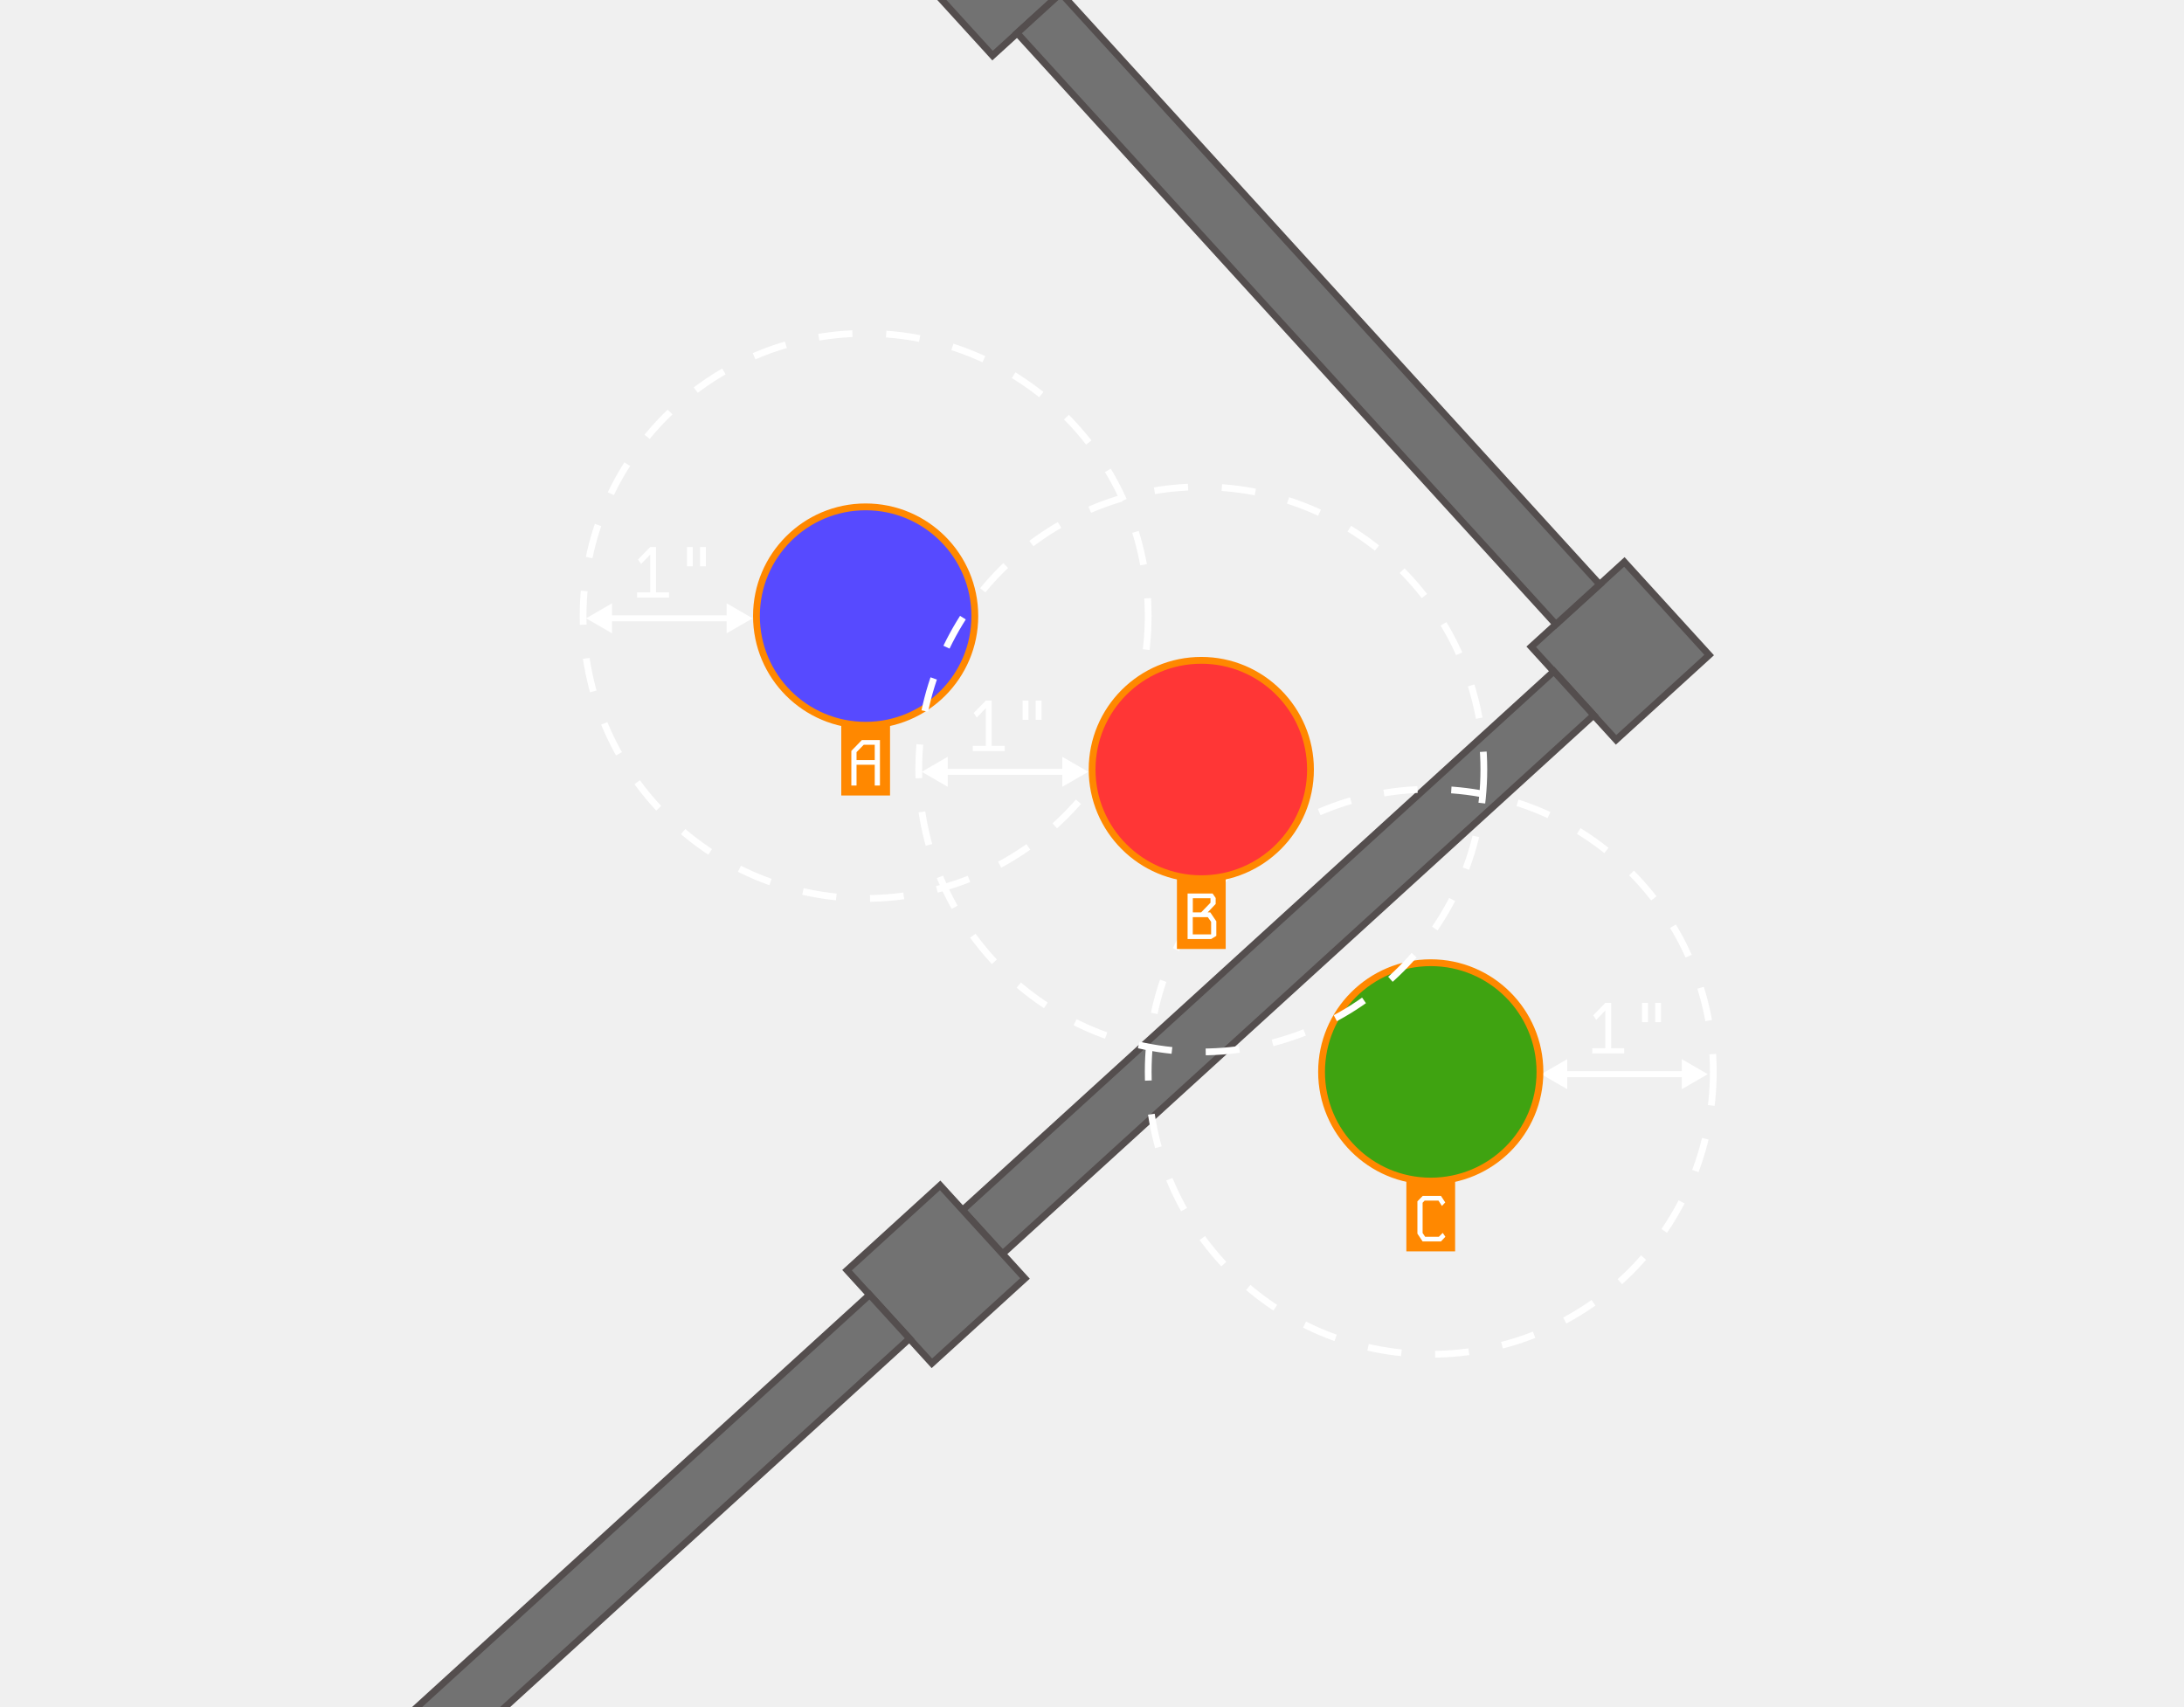
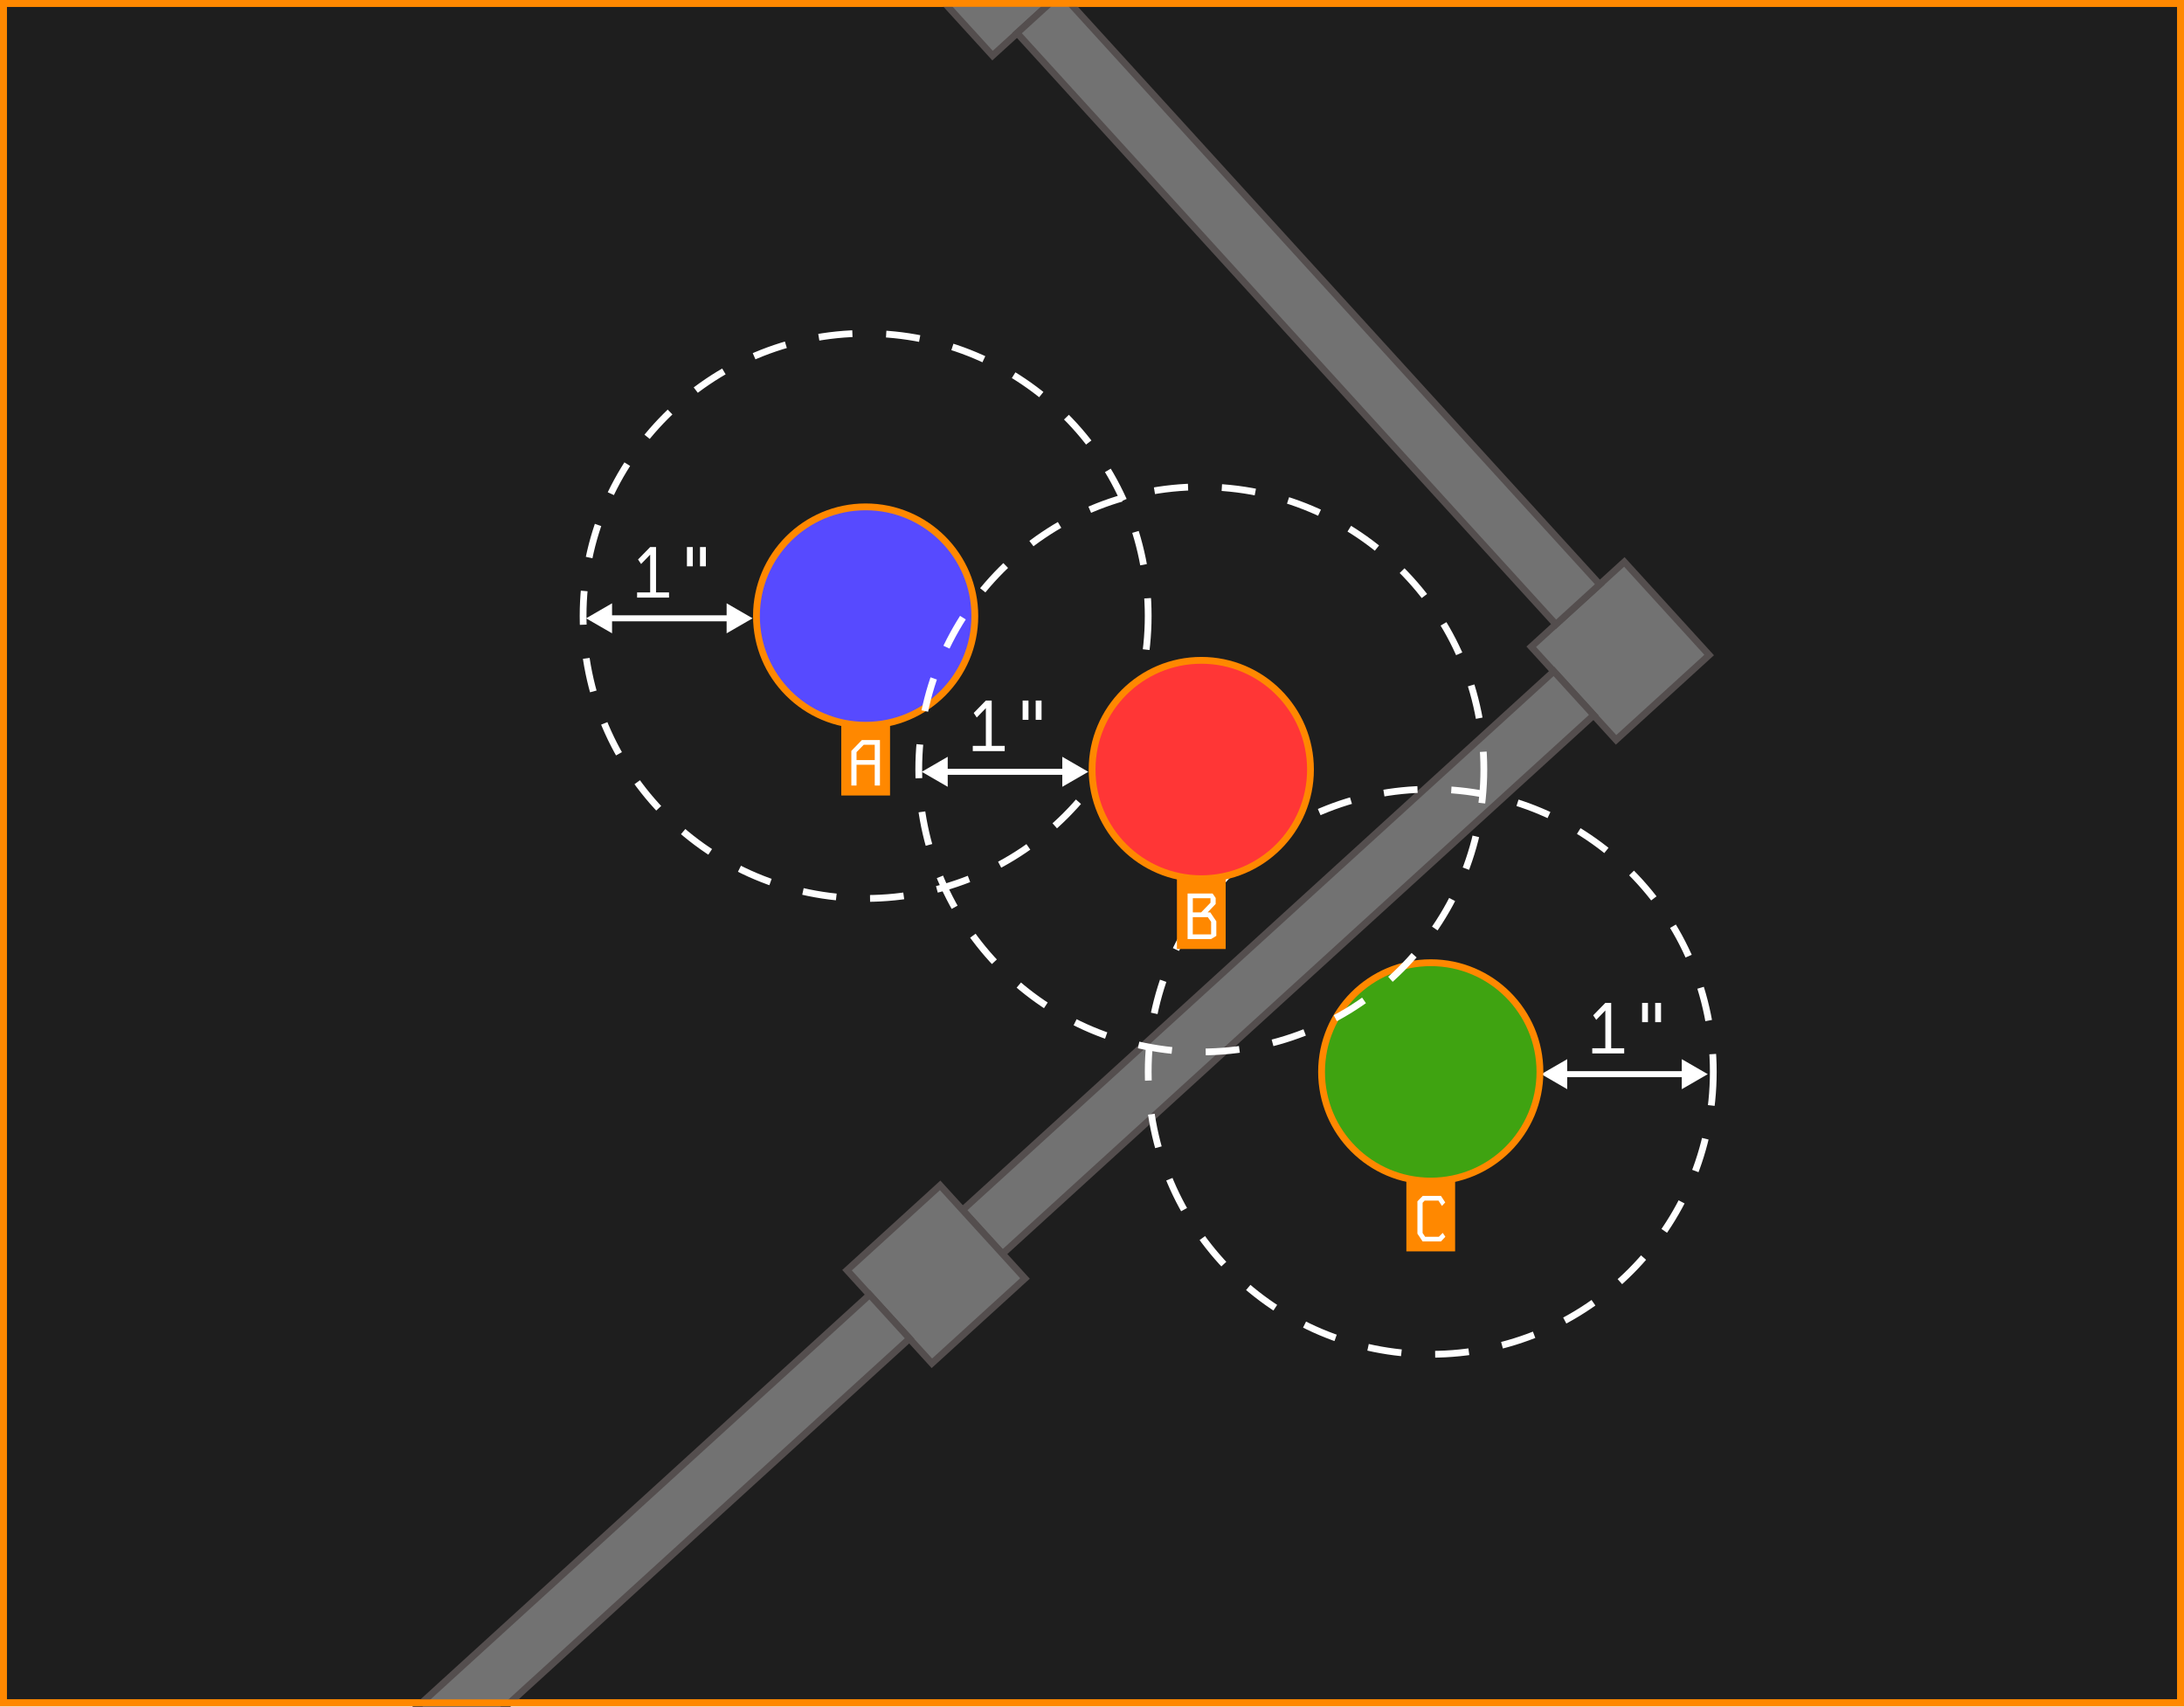
<svg xmlns="http://www.w3.org/2000/svg" version="1.1" viewBox="0 0 907.09 708.66">
  <defs>
    <style>
      .st0 {
        fill: #574aff;
      }

      .st0, .st1, .st2, .st3, .st4, .st5 {
        stroke-miterlimit: 11.34;
      }

      .st0, .st1, .st3, .st4, .st5 {
        stroke-width: 2.83px;
      }

      .st0, .st4, .st5 {
        stroke: #f80;
      }

      .st6, .st3 {
        fill: #fff;
      }

      .st7 {
+         fill: #1e1e1e;
+       }
+ 
+       .st8 {
        isolation: isolate;
      }

      .st1 {
        fill: #727272;
        stroke: #544e4e;
      }

      .st2 {
        stroke-dasharray: 14.04;
        stroke-width: 2.81px;
      }

-       .st2, .st3, .st8 {
+       .st2, .st3, .st9 {
        stroke: #fff;
      }

-       .st2, .st8 {
+       .st2, .st9 {
        fill: none;
      }

      .st3 {
        fill-opacity: .36;
      }

+       .st10 {
+         fill: #f80;
+       }
+ 
      .st9 {
-         fill: #f80;
-       }
- 
-       .st8 {
        stroke-miterlimit: 10;
        stroke-width: 2.5px;
      }

-       .st10 {
+       .st11 {
        display: none;
      }

      .st4 {
        fill: #3fa311;
      }

      .st5 {
        fill: #ff3636;
      }
    </style>
  </defs>
-   <g id="Layer_5" class="st10">
-     <rect width="907.09" height="708.66" />
+   <g id="Layer_7">
+     <g>
+       <rect class="st7" x="1.42" y="1.42" width="904.25" height="705.83" />
+       <path class="st10" d="M904.25,2.83v702.99H2.83V2.83h901.42M907.09,0H0v708.66h907.09V0h0Z" />
+     </g>
  </g>
  <g id="Terrain">
-     <g class="st10">
+     <g class="st11">
      <rect id="rect1" class="st3" x="536.94" y="118.69" width="297.9" height="90.67" />
-       <g class="st7">
+       <g class="st8">
        <path class="st6" d="M592.66,147.43h23.41v3.23h-13.36l3.5,2.15v26.01h-3.63v-25.56l-1.7-2.6h-8.21v-3.23Z" />
        <path class="st6" d="M637.45,155.01l3.72,5.34-7.4,7.62h-8.88v5.02l1.75,2.6h9.51l2.51-2.47,1.97,2.47-3.14,3.23h-12.56l-3.63-5.38v-14.71l3.59-3.72h12.56ZM624.9,164.74h7.53l4.53-4.75-1.17-1.75h-9.46l-1.44,1.44v5.07Z" />
        <path class="st6" d="M650.01,155.01l4.26,2.56,2.47-2.56h9.24l2.33,3.41-2.69,1.84-1.35-2.02h-6.14l-1.97,2.11v15.25h6.32v3.23h-14.44v-3.23h4.53v-14.8l-1.75-2.56h-2.78v-3.23h1.97Z" />
        <path class="st6" d="M676.92,155.01l4.26,2.56,2.47-2.56h9.24l2.33,3.41-2.69,1.84-1.35-2.02h-6.14l-1.97,2.11v15.25h6.32v3.23h-14.44v-3.23h4.53v-14.8l-1.75-2.56h-2.78v-3.23h1.97Z" />
        <path class="st6" d="M719.47,154.03l2.82,4.17v20.63h-3.77v-2.29l-3.77,2.29h-9.37l-3.77-5.61v-1.79l7-7.26h9.91v-6.82h-13.14v-3.32h14.08ZM707.14,175.42h11.39v-7.85h-8.43l-4.71,4.84v.36l1.75,2.65Z" />
        <path class="st6" d="M737.09,154.16l3.59,5.38v16.05h8.12v3.23h-19.82v-3.23h8.12v-15.61l-1.7-2.56h-4.62v-3.27h6.32ZM741.13,148.29v-4.48h-4.48v4.48h4.48Z" />
        <path class="st6" d="M759.47,155.01v2.15l3.63-2.15h9.01l3.63,5.29v18.52h-3.63v-18.07l-1.7-2.51h-9.55l-1.39,1.44v19.15h-3.59v-23.81h3.59Z" />
      </g>
    </g>
    <rect class="st1" x="646.78" y="244.21" width="52.31" height="52.31" transform="translate(-6.58 523.74) rotate(-42.34)" />
    <rect class="st1" x="364.71" y="387.52" width="332.27" height="24.62" transform="translate(-130.83 461.81) rotate(-42.34)" />
    <rect class="st1" x="362.6" y="503.14" width="52.31" height="52.31" transform="translate(-255.09 399.88) rotate(-42.34)" />
    <rect class="st1" x="80.53" y="646.45" width="332.27" height="24.62" transform="translate(-379.34 337.94) rotate(-42.34)" />
    <rect class="st1" x="387.81" y="-40.02" width="52.31" height="52.31" transform="translate(703.02 282.79) rotate(-132.34)" />
    <rect class="st1" x="377.29" y="115.92" width="332.27" height="24.62" transform="translate(814.65 616.28) rotate(-132.34)" />
  </g>
  <g id="Operative_A">
    <g>
-       <g id="g12-9" class="st10">
-         <g>
-           <line class="st8" x1="303.61" y1="256.81" x2="179.22" y2="256.81" />
+       <g id="g12-9" class="st11">
+         <g>
+           <line class="st9" x1="303.61" y1="256.81" x2="179.22" y2="256.81" />
          <polygon class="st6" points="301.79 250.57 312.58 256.81 301.79 263.04 301.79 250.57" />
          <polygon class="st6" points="181.04 250.57 170.25 256.81 181.04 263.04 181.04 250.57" />
        </g>
        <circle id="path2-7-0" class="st2" cx="359.53" cy="255.83" r="189.35" />
-         <g class="st7">
+         <g class="st8">
          <path class="st6" d="M240.57,227.21l2.31,3.45v3.15l-10.92,11.25v.99h10.92v2.16h-13.32v-3.78l11.76-12.18-1.92-2.88h-6.48l-2.13,2.13-1.2-1.8,2.43-2.49h8.55Z" />
          <path class="st6" d="M250.29,227.21h2.43v8.01h-2.43v-8.01ZM255.72,227.21h2.43v8.01h-2.43v-8.01Z" />
        </g>
      </g>
      <g id="g11-0">
        <g>
-           <line class="st8" x1="303.61" y1="256.81" x2="252.39" y2="256.81" />
+           <line class="st9" x1="303.61" y1="256.81" x2="252.39" y2="256.81" />
          <polygon class="st6" points="301.79 250.57 312.58 256.81 301.79 263.04 301.79 250.57" />
          <polygon class="st6" points="254.21 250.57 243.42 256.81 254.21 263.04 254.21 250.57" />
        </g>
-         <g class="st7">
+         <g class="st8">
          <path class="st6" d="M272.47,227.21v18.84h5.4v2.16h-13.26v-2.16h5.43v-15.69l-3.78,3.9-1.26-1.89,5.04-5.16h2.43Z" />
          <path class="st6" d="M285.31,227.21h2.43v8.01h-2.43v-8.01ZM290.74,227.21h2.43v8.01h-2.43v-8.01Z" />
        </g>
        <circle id="path4-5" class="st2" cx="359.53" cy="255.81" r="117.35" />
      </g>
-       <rect class="st9" x="349.41" y="286.4" width="20.25" height="44" />
+       <rect class="st10" x="349.41" y="286.4" width="20.25" height="44" />
      <circle id="path1" class="st0" cx="359.53" cy="255.87" r="45.35" />
-       <g class="st7">
+       <g class="st8">
        <path class="st6" d="M365.47,307.37v18.9h-2.16v-8.64h-7.56v8.64h-2.16v-14.39l4.37-4.51h7.51ZM355.75,315.69h7.56v-6.37h-4.56l-3,3.08v3.29Z" />
      </g>
    </g>
  </g>
  <g id="Operative_C">
    <g>
-       <g id="g12-91" data-name="g12-9" class="st10">
-         <g>
-           <line class="st8" x1="538.32" y1="446.14" x2="413.92" y2="446.14" />
+       <g id="g12-91" data-name="g12-9" class="st11">
+         <g>
+           <line class="st9" x1="538.32" y1="446.14" x2="413.92" y2="446.14" />
          <polygon class="st6" points="536.5 439.91 547.29 446.14 536.5 452.38 536.5 439.91" />
          <polygon class="st6" points="415.75 439.91 404.95 446.14 415.75 452.38 415.75 439.91" />
        </g>
        <circle id="path2-7-01" data-name="path2-7-0" class="st2" cx="594.24" cy="445.16" r="189.35" />
-         <g class="st7">
+         <g class="st8">
          <path class="st6" d="M475.28,416.54l2.31,3.45v3.15l-10.92,11.25v.99h10.92v2.16h-13.32v-3.78l11.76-12.18-1.92-2.88h-6.48l-2.13,2.13-1.2-1.8,2.43-2.49h8.55Z" />
          <path class="st6" d="M485,416.54h2.43v8.01h-2.43v-8.01ZM490.43,416.54h2.43v8.01h-2.43v-8.01Z" />
        </g>
      </g>
      <g id="g11-01" data-name="g11-0">
        <g>
-           <line class="st8" x1="700.32" y1="446.14" x2="649.09" y2="446.14" />
+           <line class="st9" x1="700.32" y1="446.14" x2="649.09" y2="446.14" />
          <polygon class="st6" points="698.5 439.91 709.29 446.14 698.5 452.38 698.5 439.91" />
          <polygon class="st6" points="650.92 439.91 640.12 446.14 650.92 452.38 650.92 439.91" />
        </g>
-         <g class="st7">
+         <g class="st8">
          <path class="st6" d="M669.18,416.54v18.84h5.4v2.16h-13.26v-2.16h5.43v-15.69l-3.78,3.9-1.26-1.89,5.04-5.16h2.43Z" />
          <path class="st6" d="M682.02,416.54h2.43v8.01h-2.43v-8.01ZM687.45,416.54h2.43v8.01h-2.43v-8.01Z" />
        </g>
        <circle id="path4-51" data-name="path4-5" class="st2" cx="594.24" cy="445.14" r="117.35" />
      </g>
-       <rect class="st9" x="584.11" y="475.74" width="20.25" height="44" />
+       <rect class="st10" x="584.11" y="475.74" width="20.25" height="44" />
      <circle id="path11" data-name="path1" class="st4" cx="594.24" cy="445.2" r="45.35" />
-       <g class="st7">
+       <g class="st8">
        <path class="st6" d="M590.89,496.71h7.59l1.78,2.7-1.38,1.46-1.43-2.21h-5.75l-.84.89v12.56l1.05,1.57h5.7l1.62-1.62,1.08,1.62-1.84,1.94h-7.61l-2.16-3.24v-13.42l2.19-2.24Z" />
      </g>
    </g>
  </g>
  <g id="Operative_B">
    <g>
-       <g id="g12-92" data-name="g12-9" class="st10">
-         <g>
-           <line class="st8" x1="443.03" y1="320.56" x2="318.63" y2="320.56" />
+       <g id="g12-92" data-name="g12-9" class="st11">
+         <g>
+           <line class="st9" x1="443.03" y1="320.56" x2="318.63" y2="320.56" />
          <polygon class="st6" points="441.2 314.32 452 320.56 441.2 326.79 441.2 314.32" />
          <polygon class="st6" points="320.45 314.32 309.66 320.56 320.45 326.79 320.45 314.32" />
        </g>
        <circle id="path2-7-02" data-name="path2-7-0" class="st2" cx="498.94" cy="319.57" r="189.35" />
-         <g class="st7">
+         <g class="st8">
          <path class="st6" d="M379.98,290.96l2.31,3.45v3.15l-10.92,11.25v.99h10.92v2.16h-13.32v-3.78l11.76-12.18-1.92-2.88h-6.48l-2.13,2.13-1.2-1.8,2.43-2.49h8.55Z" />
          <path class="st6" d="M389.7,290.96h2.43v8.01h-2.43v-8.01ZM395.13,290.96h2.43v8.01h-2.43v-8.01Z" />
        </g>
      </g>
      <g id="g11-02" data-name="g11-0">
        <g>
-           <line class="st8" x1="443.03" y1="320.56" x2="391.8" y2="320.56" />
+           <line class="st9" x1="443.03" y1="320.56" x2="391.8" y2="320.56" />
          <polygon class="st6" points="441.2 314.32 452 320.56 441.2 326.79 441.2 314.32" />
          <polygon class="st6" points="393.62 314.32 382.83 320.56 393.62 326.79 393.62 314.32" />
        </g>
-         <g class="st7">
+         <g class="st8">
          <path class="st6" d="M411.89,290.96v18.84h5.4v2.16h-13.26v-2.16h5.43v-15.69l-3.78,3.9-1.26-1.89,5.04-5.16h2.43Z" />
          <path class="st6" d="M424.73,290.96h2.43v8.01h-2.43v-8.01ZM430.16,290.96h2.43v8.01h-2.43v-8.01Z" />
        </g>
        <circle id="path4-52" data-name="path4-5" class="st2" cx="498.94" cy="319.56" r="117.35" />
      </g>
-       <rect class="st9" x="488.82" y="350.15" width="20.25" height="44" />
+       <rect class="st10" x="488.82" y="350.15" width="20.25" height="44" />
      <circle id="path12" data-name="path1" class="st5" cx="498.94" cy="319.61" r="45.35" />
-       <g class="st7">
+       <g class="st8">
        <path class="st6" d="M503.64,371.12l1.27,1.84v2.48l-3.32,3.51h1.08l2.51,3.7v6.05l-2.16,1.32h-9.77v-18.9h10.39ZM495.41,378.95h3.46l3.89-4.02v-1.86h-7.34v5.89ZM495.41,388.08h7.61v-5.21l-1.38-1.94h-6.24v7.15Z" />
      </g>
    </g>
  </g>
-   <g id="Objective_Marker" class="st10">
+   <g id="Objective_Marker" class="st11">
    <g>
      <circle id="circle1" class="st6" cx="766.04" cy="301.92" r="56.69" />
-       <g class="st7">
-         <path class="st9" d="M738.5,286.32h11.36l3.16,4.8v19.88l-3.16,3.32h-11.36l-3.24-4.8v-19.88l3.24-3.32ZM738.46,309.12l1.56,2.32h8.56l1.2-1.32v-18.6l-1.52-2.32h-8.56l-1.24,1.32v18.6Z" />
-         <path class="st9" d="M762.54,284.4v10.6l3.2-1.96h8.08l3.28,4.88v13.04l-3.28,3.36h-8l-3.28-1.92v1.92h-3.2v-29.92h3.2ZM762.54,311.4h10.12l1.2-1.28v-11.84l-1.56-2.32h-8.48l-1.28,1.32v14.12Z" />
-         <path class="st9" d="M789.7,292.32h8.08v19.68l-6.52,6.72h-5.52v-2.88h4.32l4.48-4.68v-15.96h-4.84v-2.88ZM791.74,287.08v-4h4v4h-4Z" />
-       </g>
-     </g>
+       <g class="st8">
+         <path class="st10" d="M738.5,286.32h11.36l3.16,4.8v19.88l-3.16,3.32h-11.36l-3.24-4.8v-19.88l3.24-3.32ZM738.46,309.12l1.56,2.32h8.56l1.2-1.32v-18.6l-1.52-2.32h-8.56l-1.24,1.32v18.6Z" />
+         <path class="st10" d="M762.54,284.4v10.6l3.2-1.96h8.08l3.28,4.88v13.04l-3.28,3.36h-8l-3.28-1.92v1.92h-3.2v-29.92h3.2ZM762.54,311.4h10.12l1.2-1.28v-11.84l-1.56-2.32h-8.48l-1.28,1.32v14.12Z" />
+         <path class="st10" d="M789.7,292.32h8.08v19.68l-6.52,6.72h-5.52v-2.88h4.32l4.48-4.68v-15.96h-4.84v-2.88ZM791.74,287.08v-4h4v4h-4Z" />
+       </g>
+     </g>
+   </g>
+   <g id="Layer_7_copy">
+     <path class="st10" d="M904.25,2.83v702.99H2.83V2.83h901.42M907.09,0H0v708.66h907.09V0h0Z" />
  </g>
</svg>
